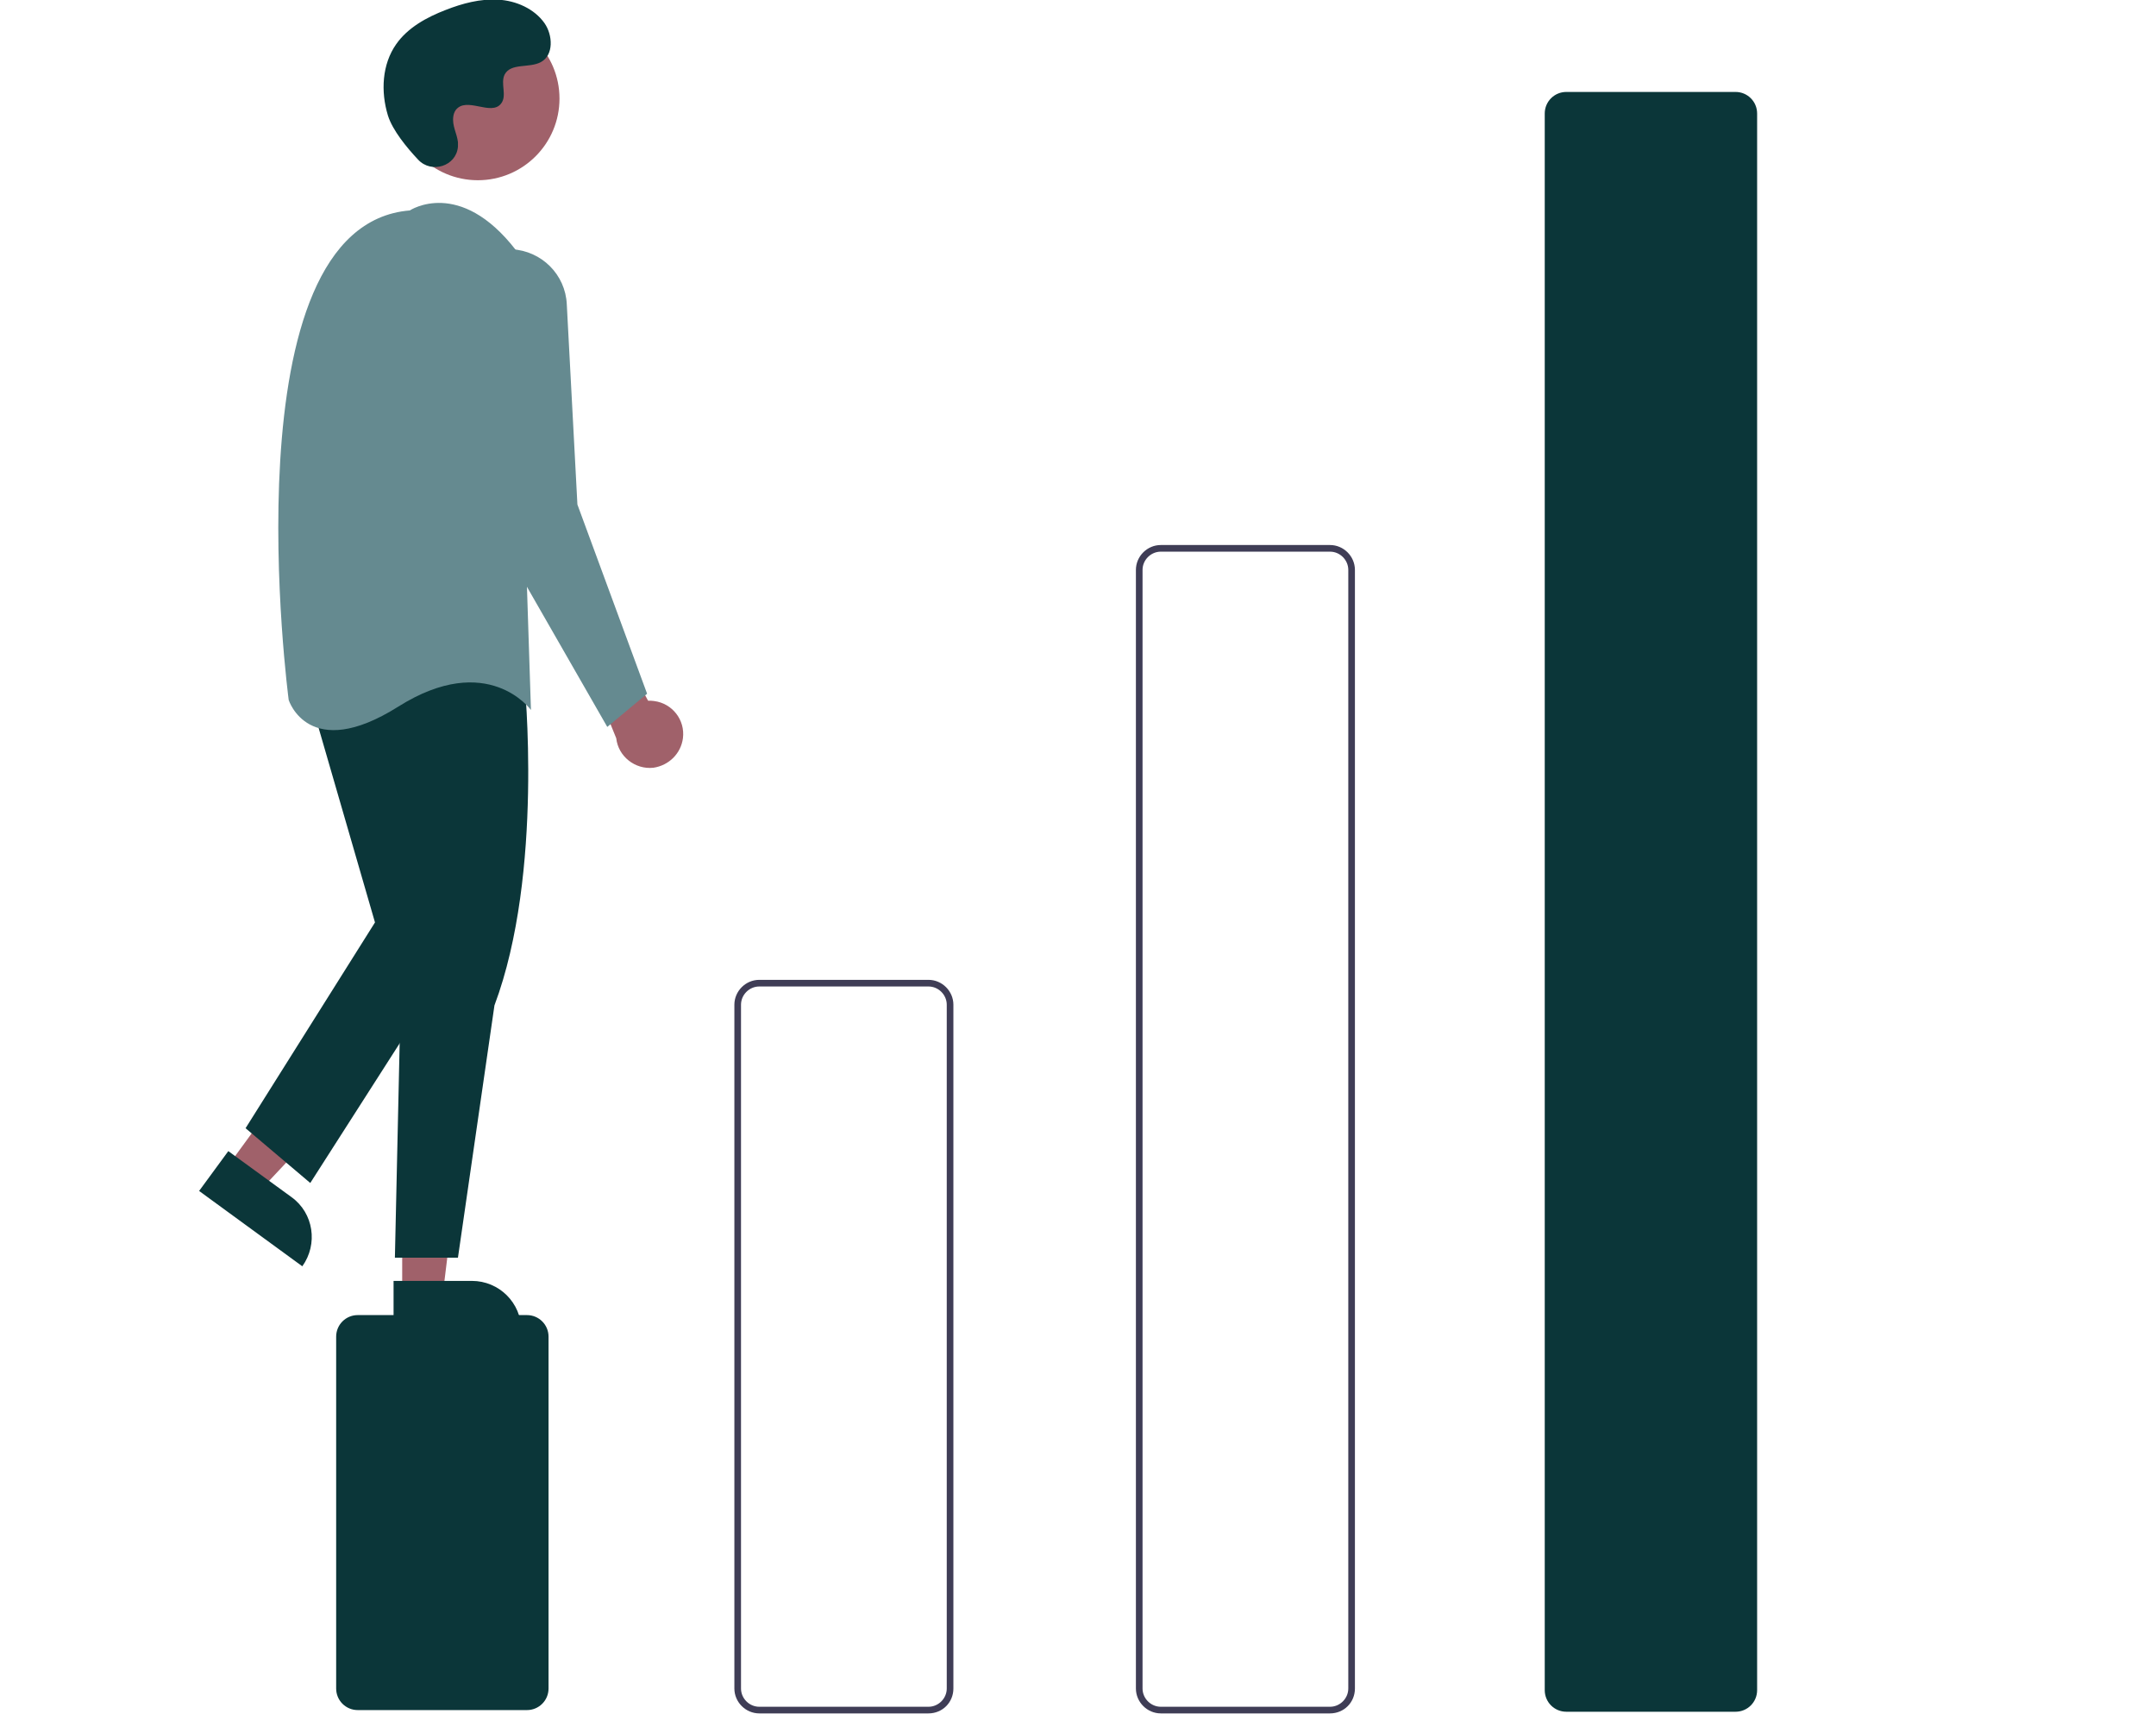
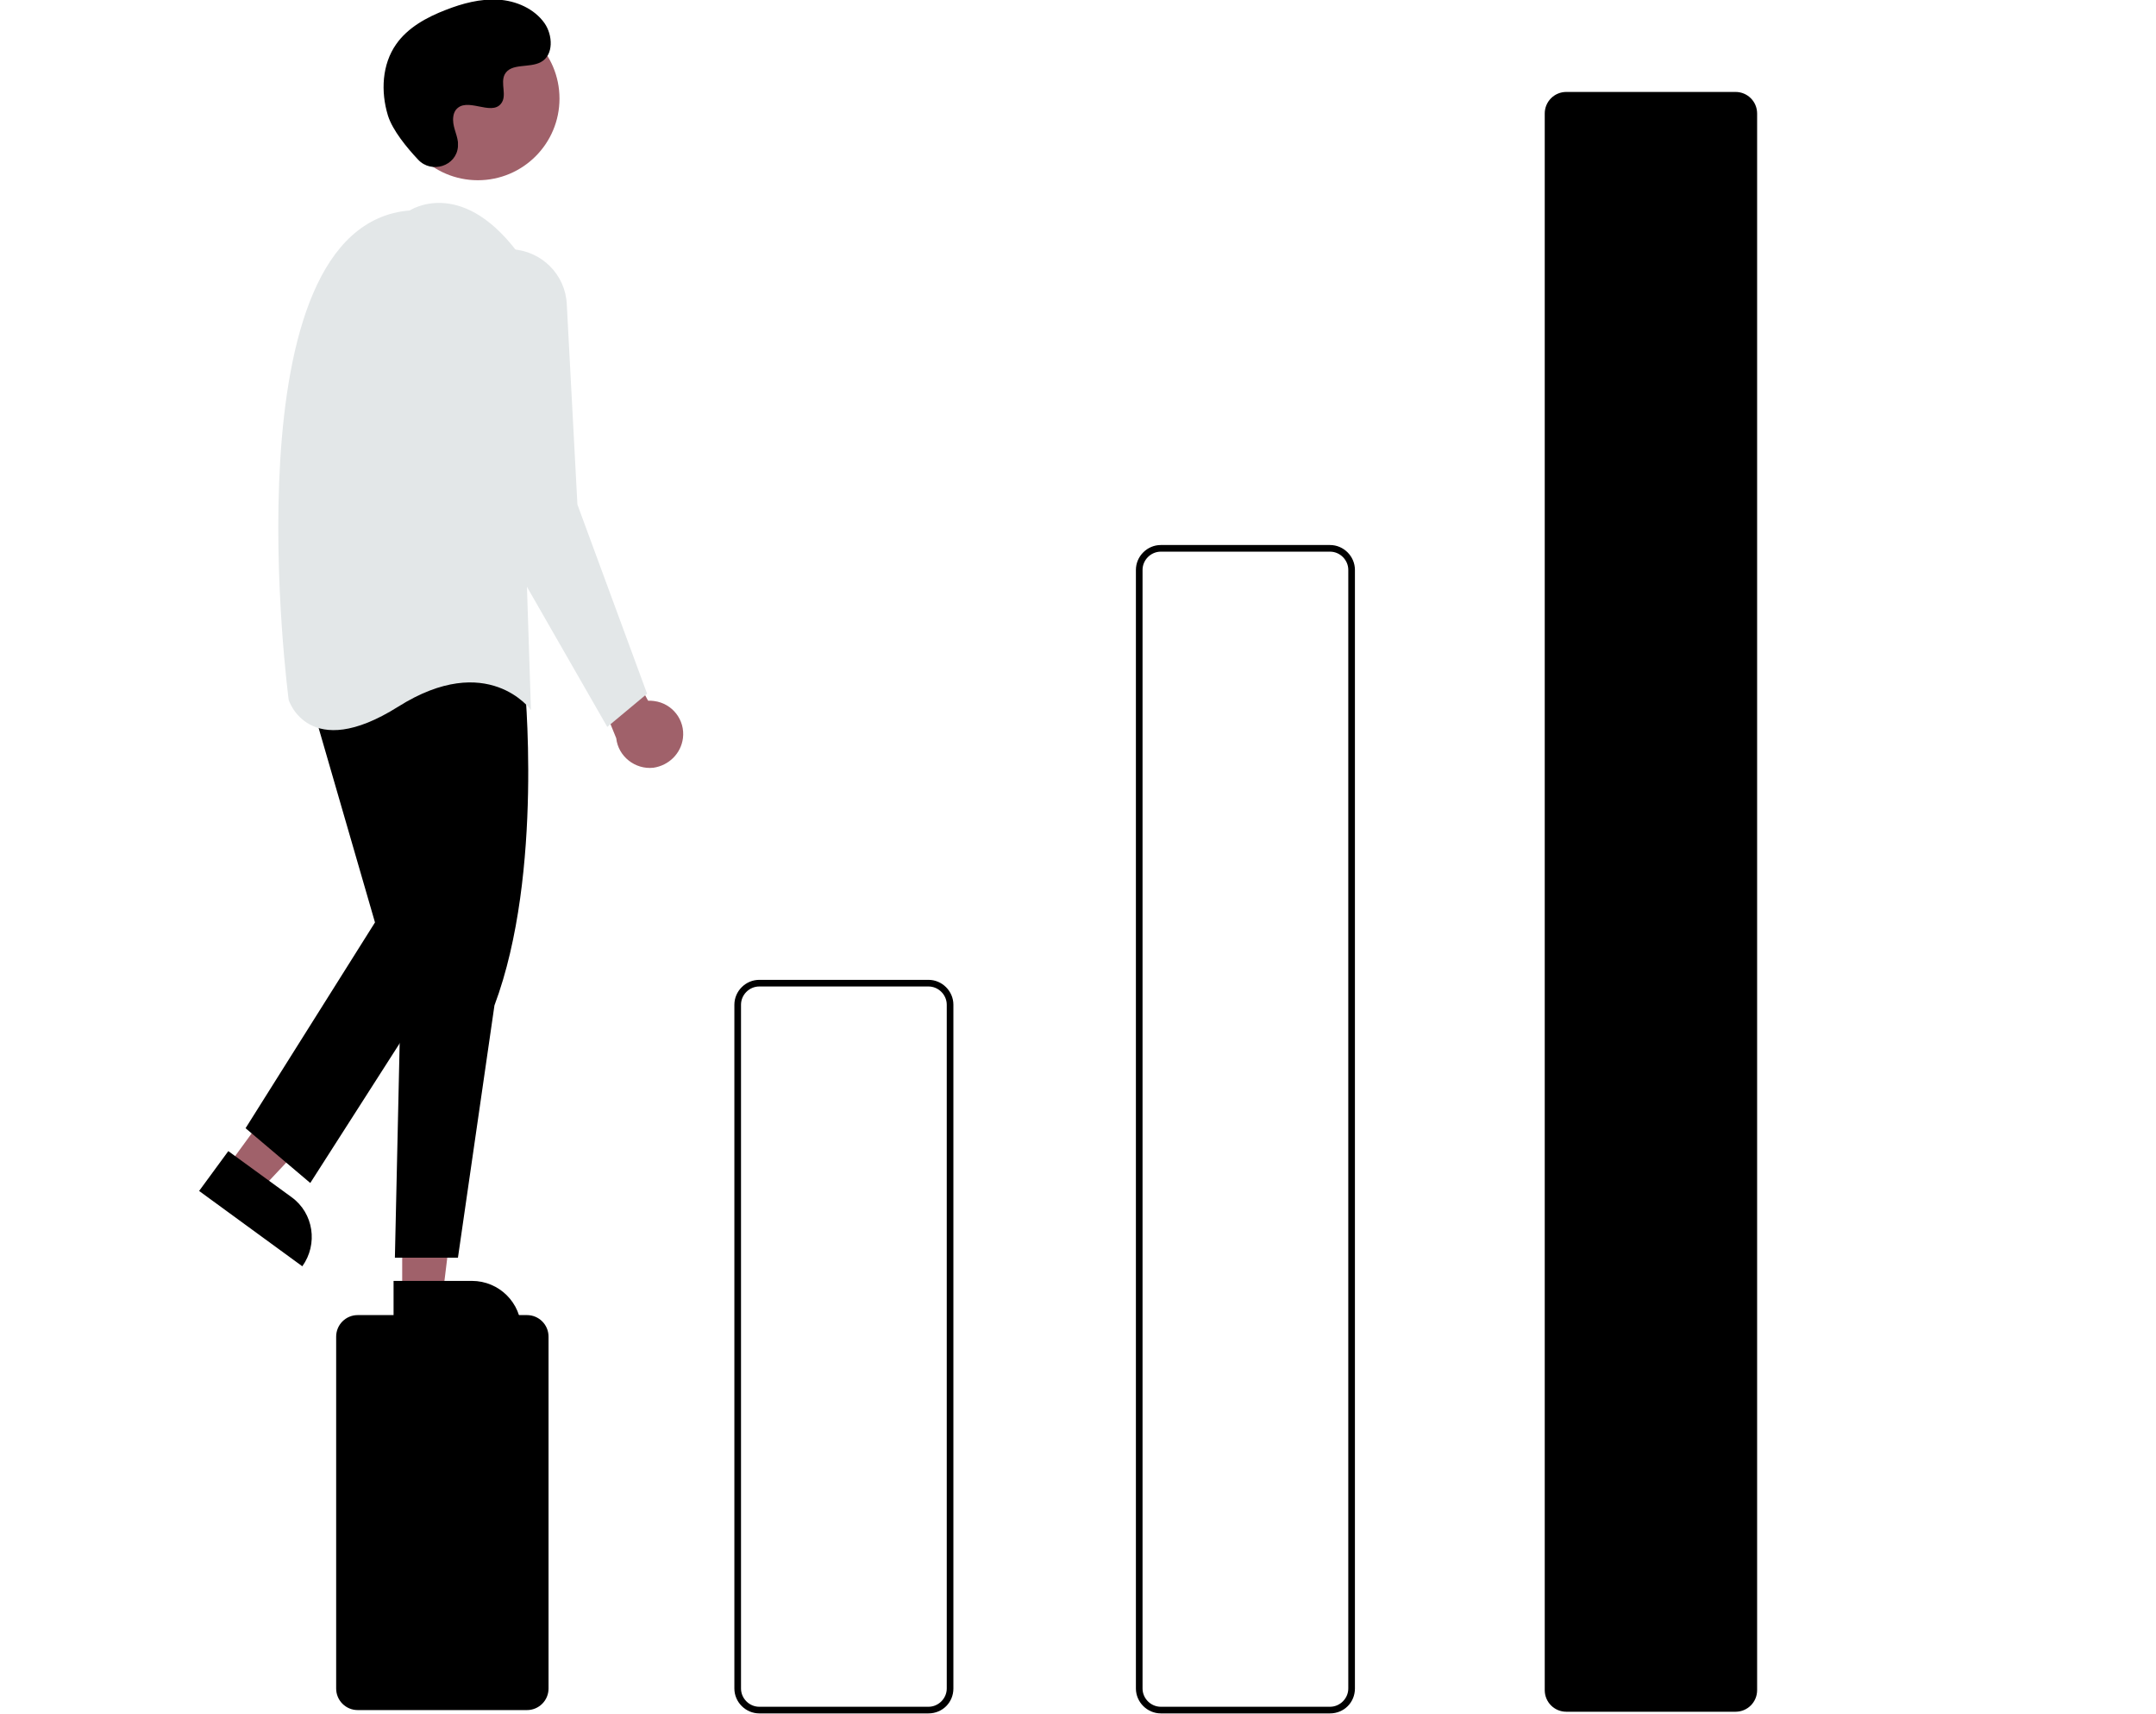
<svg xmlns="http://www.w3.org/2000/svg" version="1.1" id="Layer_1" x="0px" y="0px" viewBox="0 0 649.7 516.2" style="enable-background:new 0 0 649.7 516.2;" xml:space="preserve">
  <style type="text/css">
- 	.st0{fill:#0B3639;}
- 	.st1{fill:#3F3D56;}
- 	.st2{fill:#A0616A;}
- 	.st3{fill:#658A90;}
+ 	.st0{fill:#A0616A;}
+ 	.st1{fill:#E3E7E8;}
</style>
-   <path class="st0" d="M158.8,515.2h-51c-3.6,0-6.5-2.9-6.5-6.5v-106c0-3.6,2.9-6.5,6.5-6.5h51c3.6,0,6.5,2.9,6.5,6.5v106  C165.3,512.3,162.4,515.2,158.8,515.2z" />
-   <path class="st1" d="M279.8,516.2h-51c-4.1,0-7.5-3.4-7.5-7.5v-206c0-4.1,3.4-7.5,7.5-7.5h51c4.1,0,7.5,3.4,7.5,7.5v206  C287.3,512.9,284,516.2,279.8,516.2z M228.8,297.2c-3,0-5.5,2.5-5.5,5.5v206c0,3,2.5,5.5,5.5,5.5h51c3,0,5.5-2.5,5.5-5.5v-206  c0-3-2.5-5.5-5.5-5.5H228.8z" />
-   <path class="st1" d="M400.8,516.2h-51c-4.1,0-7.5-3.4-7.5-7.5v-337c0-4.1,3.4-7.5,7.5-7.5h51c4.1,0,7.5,3.4,7.5,7.5v337  C408.3,512.9,405,516.2,400.8,516.2z M349.8,166.2c-3,0-5.5,2.5-5.5,5.5v337c0,3,2.5,5.5,5.5,5.5h51c3,0,5.5-2.5,5.5-5.5v-337  c0-3-2.5-5.5-5.5-5.5H349.8z" />
-   <path class="st0" d="M523,515.7h-51c-3.6,0-6.5-2.9-6.5-6.5v-475c0-3.6,2.9-6.5,6.5-6.5h51c3.6,0,6.5,2.9,6.5,6.5v475  C529.5,512.8,526.6,515.7,523,515.7z" />
-   <path class="st2" d="M205.8,222.4c0.7-5.5-3.2-10.5-8.7-11.2c-0.6-0.1-1.2-0.1-1.8-0.1l-17.8-32.6l-4,14l12.2,29.9  c0.6,5.5,5.7,9.5,11.2,8.9C201.6,230.6,205.2,227,205.8,222.4L205.8,222.4z" />
-   <polygon class="st2" points="68.8,351.1 78.7,358.3 111.3,323.6 96.7,312.9 " />
-   <path class="st0" d="M91.1,381.5L60,358.8l0,0l8.8-12l0,0l19.1,13.9C94.5,365.5,95.9,374.8,91.1,381.5L91.1,381.5L91.1,381.5z" />
-   <polygon class="st2" points="121.2,389.4 133.5,389.4 139.3,342.1 121.2,342.1 " />
-   <path class="st0" d="M157.1,400.8l-38.5,0l0,0l0-14.9l0,0l23.6,0C150.4,385.9,157.1,392.5,157.1,400.8L157.1,400.8L157.1,400.8z" />
-   <path class="st0" d="M158,204.9c0,0,6,58-9,98l-11,76h-19l2-90l-7-80C114,208.9,128,172.9,158,204.9z" />
-   <polygon class="st0" points="93,208.9 113,277.9 74,339.9 93.5,356.4 138,286.9 125,201.9 " />
-   <circle class="st2" cx="144" cy="29.7" r="24.6" />
-   <path class="st3" d="M123.5,63.4c0,0,15-10,32,12l4.5,138.5c0,0-13-18-40-1s-33-2-33-2S68,67.9,123.5,63.4z" />
-   <path class="st3" d="M154.3,75.1L154.3,75.1c8.9,0.5,16.1,7.6,16.5,16.6l3.2,60.3l21,57l-12,10l-39-68L136,95  c-1.4-9.6,5.3-18.4,14.9-19.8C152,75.1,153.2,75,154.3,75.1z" />
-   <path class="st0" d="M126,48.1c4,4.3,11.5,2,12-3.9c0-0.5,0-0.9,0-1.4c-0.3-2.6-1.8-4.9-1.4-7.7c0.1-0.7,0.3-1.3,0.7-1.9  c3.2-4.3,10.7,1.9,13.7-2c1.9-2.4-0.3-6.1,1.1-8.8c1.9-3.5,7.4-1.8,10.9-3.7c3.9-2.1,3.6-8.1,1.1-11.7c-3.1-4.4-8.6-6.8-14-7.1  s-10.7,1.1-15.8,3.1c-5.7,2.2-11.4,5.3-14.9,10.3c-4.3,6.1-4.7,14.3-2.5,21.5C118.3,39.3,122.7,44.6,126,48.1z" />
+   <path d="M158.8,515.2h-51c-3.6,0-6.5-2.9-6.5-6.5v-106c0-3.6,2.9-6.5,6.5-6.5h51c3.6,0,6.5,2.9,6.5,6.5v106  C165.3,512.3,162.4,515.2,158.8,515.2z" />
+   <path d="M279.8,516.2h-51c-4.1,0-7.5-3.4-7.5-7.5v-206c0-4.1,3.4-7.5,7.5-7.5h51c4.1,0,7.5,3.4,7.5,7.5v206  C287.3,512.9,284,516.2,279.8,516.2z M228.8,297.2c-3,0-5.5,2.5-5.5,5.5v206c0,3,2.5,5.5,5.5,5.5h51c3,0,5.5-2.5,5.5-5.5v-206  c0-3-2.5-5.5-5.5-5.5H228.8z" />
+   <path d="M400.8,516.2h-51c-4.1,0-7.5-3.4-7.5-7.5v-337c0-4.1,3.4-7.5,7.5-7.5h51c4.1,0,7.5,3.4,7.5,7.5v337  C408.3,512.9,405,516.2,400.8,516.2z M349.8,166.2c-3,0-5.5,2.5-5.5,5.5v337c0,3,2.5,5.5,5.5,5.5h51c3,0,5.5-2.5,5.5-5.5v-337  c0-3-2.5-5.5-5.5-5.5L349.8,166.2L349.8,166.2z" />
+   <path d="M523,515.7h-51c-3.6,0-6.5-2.9-6.5-6.5v-475c0-3.6,2.9-6.5,6.5-6.5h51c3.6,0,6.5,2.9,6.5,6.5v475  C529.5,512.8,526.6,515.7,523,515.7z" />
+   <path class="st0" d="M205.8,222.4c0.7-5.5-3.2-10.5-8.7-11.2c-0.6-0.1-1.2-0.1-1.8-0.1l-17.8-32.6l-4,14l12.2,29.9  c0.6,5.5,5.7,9.5,11.2,8.9C201.6,230.6,205.2,227,205.8,222.4L205.8,222.4z" />
+   <polygon class="st0" points="68.8,351.1 78.7,358.3 111.3,323.6 96.7,312.9 " />
+   <path d="M91.1,381.5L60,358.8l0,0l8.8-12l0,0l19.1,13.9C94.5,365.5,95.9,374.8,91.1,381.5L91.1,381.5L91.1,381.5z" />
+   <polygon class="st0" points="121.2,389.4 133.5,389.4 139.3,342.1 121.2,342.1 " />
+   <path d="M157.1,400.8h-38.5l0,0v-14.9l0,0h23.6C150.4,385.9,157.1,392.5,157.1,400.8L157.1,400.8L157.1,400.8z" />
+   <path d="M158,204.9c0,0,6,58-9,98l-11,76h-19l2-90l-7-80C114,208.9,128,172.9,158,204.9z" />
+   <polygon points="93,208.9 113,277.9 74,339.9 93.5,356.4 138,286.9 125,201.9 " />
+   <circle class="st0" cx="144" cy="29.7" r="24.6" />
+   <path class="st1" d="M123.5,63.4c0,0,15-10,32,12l4.5,138.5c0,0-13-18-40-1s-33-2-33-2S68,67.9,123.5,63.4z" />
+   <path class="st1" d="M154.3,75.1L154.3,75.1c8.9,0.5,16.1,7.6,16.5,16.6L174,152l21,57l-12,10l-39-68l-8-56  c-1.4-9.6,5.3-18.4,14.9-19.8C152,75.1,153.2,75,154.3,75.1z" />
+   <path d="M126,48.1c4,4.3,11.5,2,12-3.9c0-0.5,0-0.9,0-1.4c-0.3-2.6-1.8-4.9-1.4-7.7c0.1-0.7,0.3-1.3,0.7-1.9  c3.2-4.3,10.7,1.9,13.7-2c1.9-2.4-0.3-6.1,1.1-8.8c1.9-3.5,7.4-1.8,10.9-3.7c3.9-2.1,3.6-8.1,1.1-11.7c-3.1-4.4-8.6-6.8-14-7.1  S139.4,1,134.3,3c-5.7,2.2-11.4,5.3-14.9,10.3c-4.3,6.1-4.7,14.3-2.5,21.5C118.3,39.3,122.7,44.6,126,48.1z" />
</svg>
